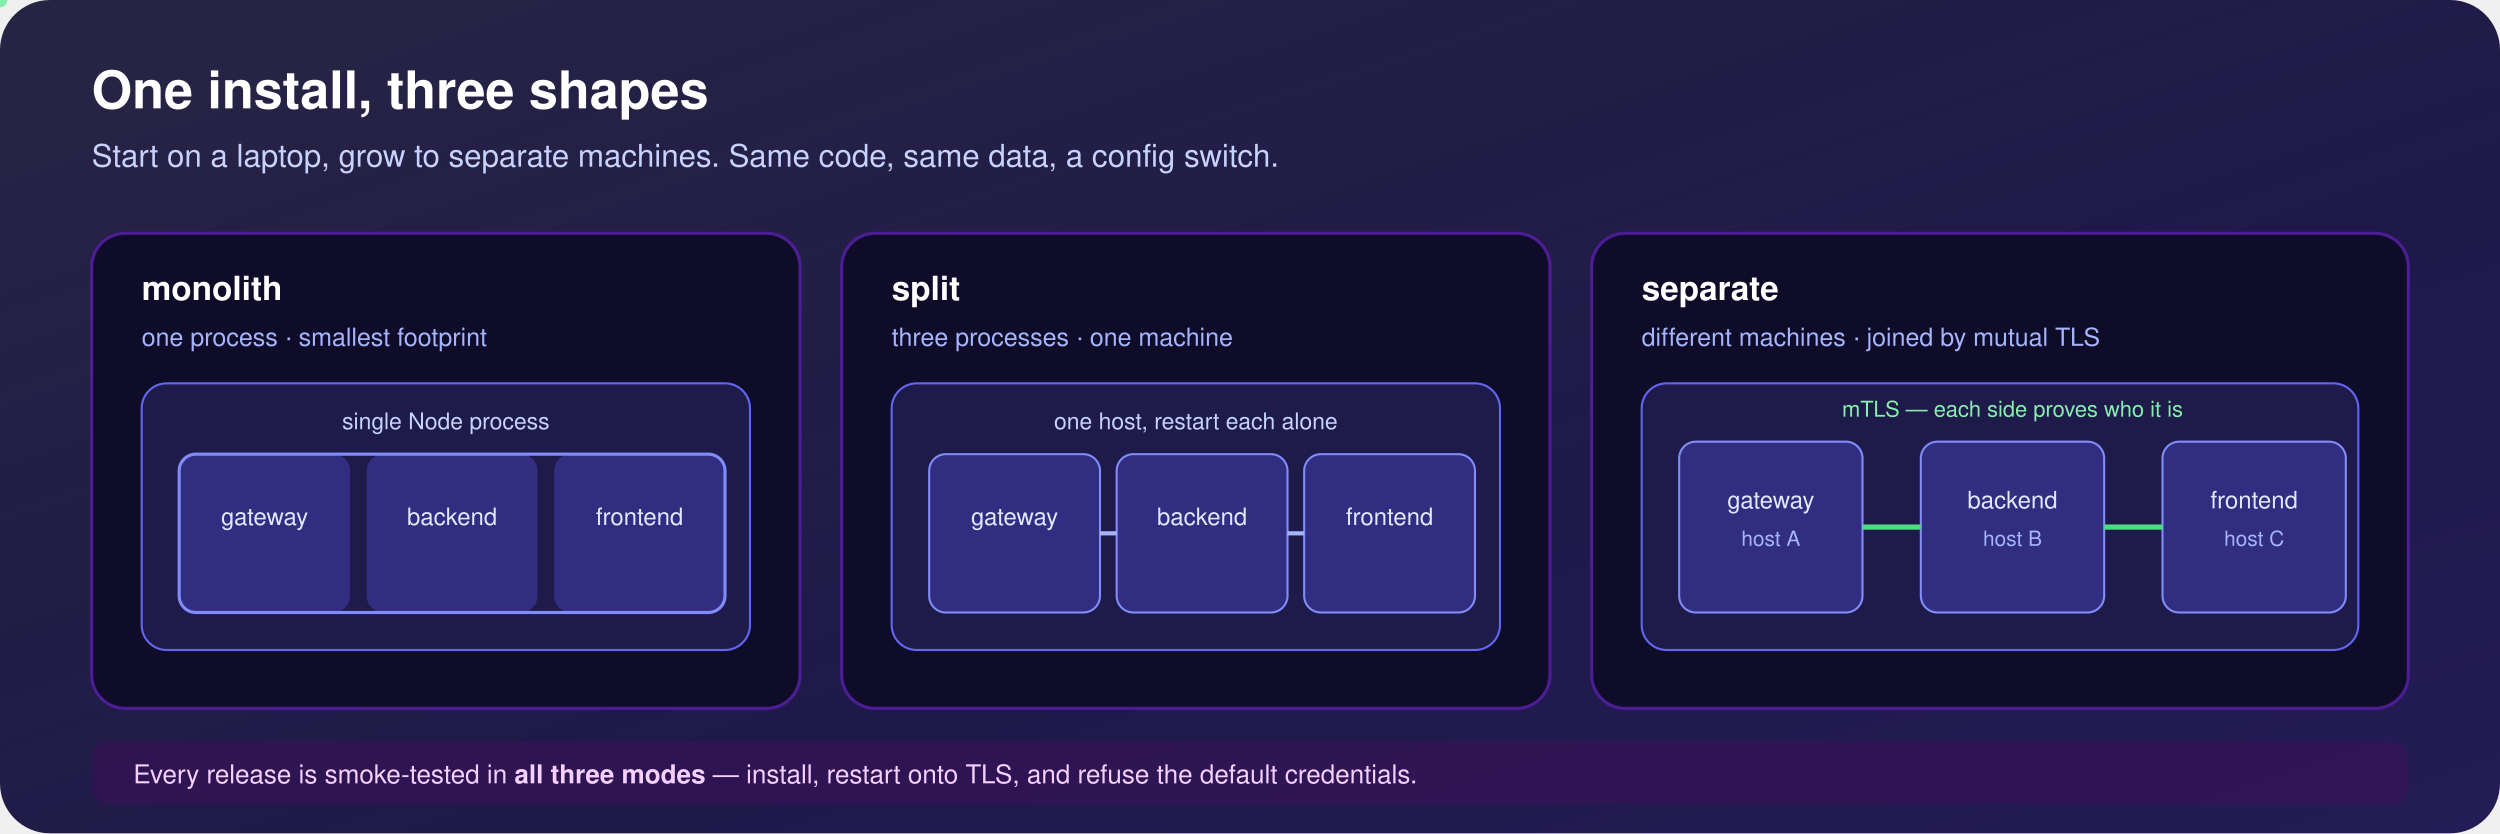
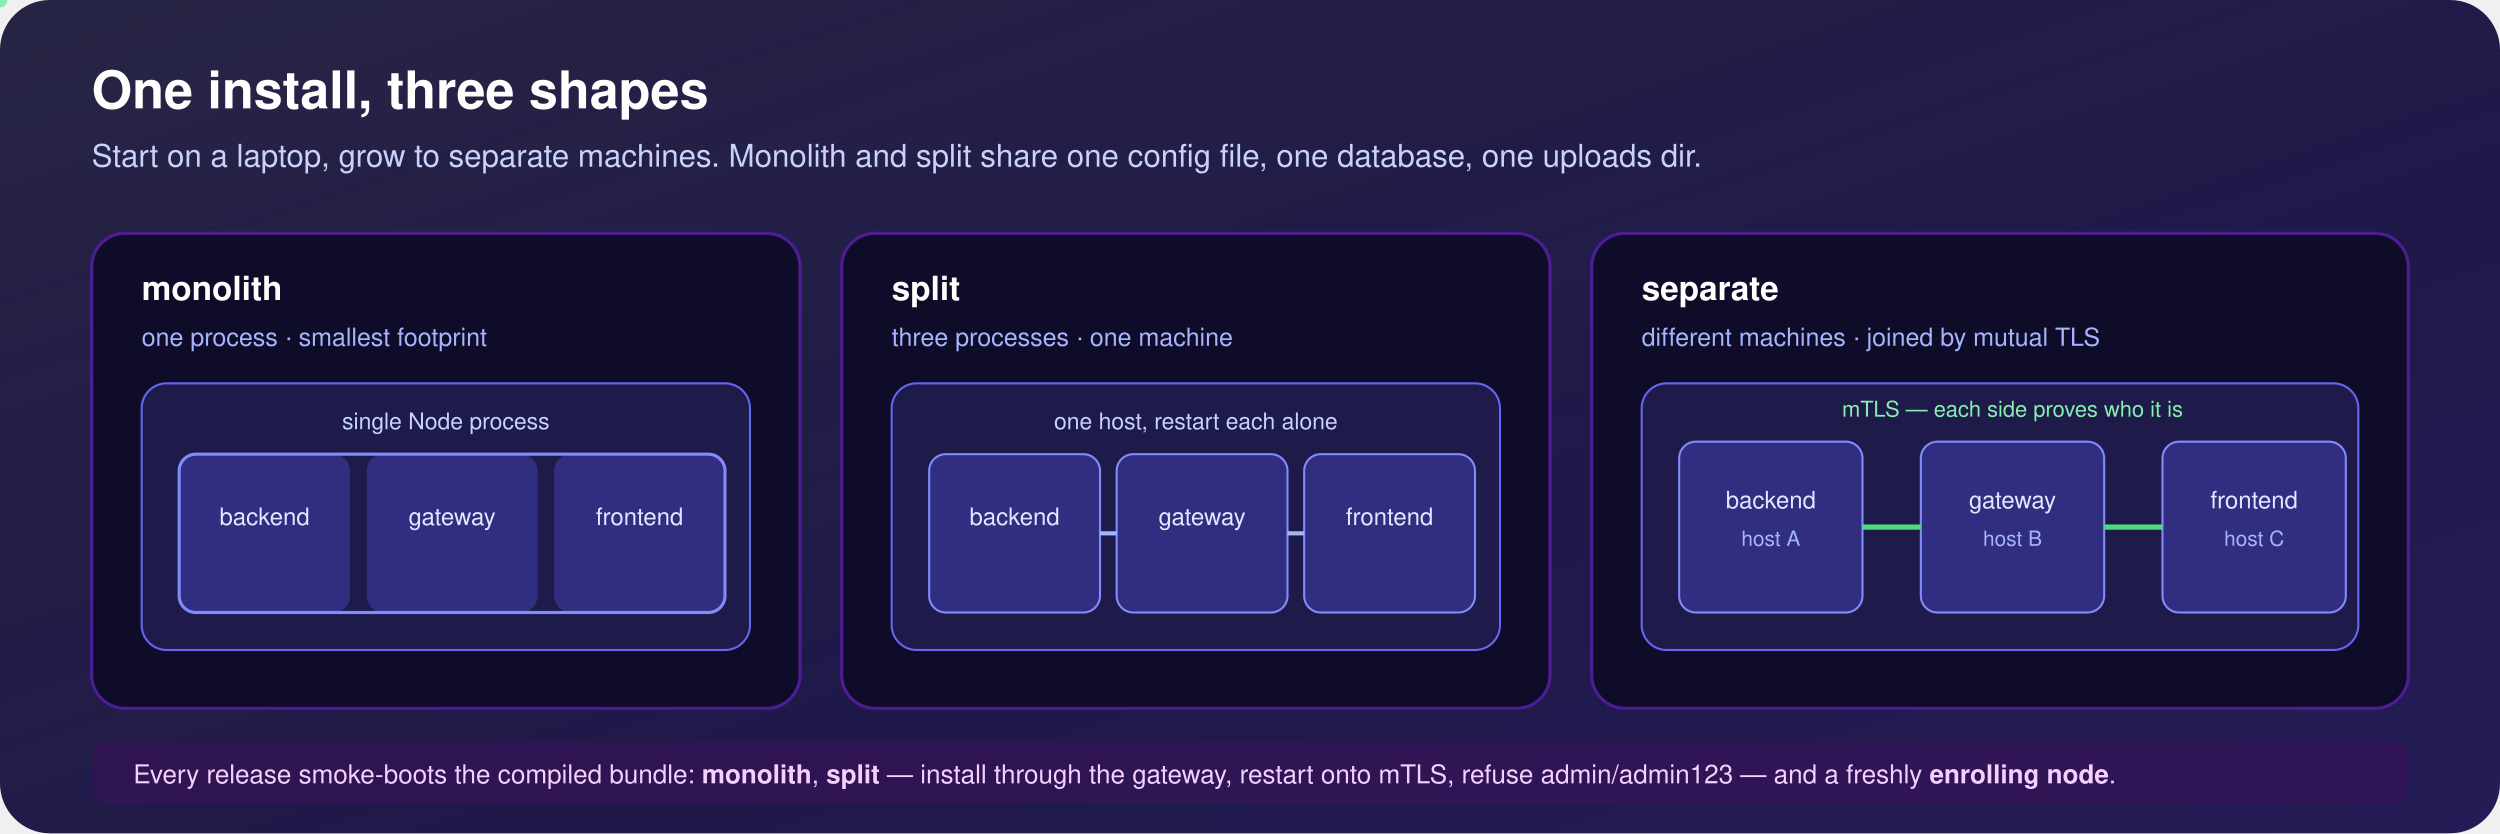
- <svg xmlns="http://www.w3.org/2000/svg" viewBox="0 0 1200 400" role="img" aria-label="The three WordJS deployment modes: monolith runs everything in one process; split runs the gateway, backend and frontend as separate processes on one machine; separate runs them on different machines joined by mutual TLS. The same install works in all three." font-family="'Segoe UI', Helvetica, Arial, sans-serif">
+ <svg xmlns="http://www.w3.org/2000/svg" viewBox="0 0 1200 400" role="img" aria-label="The three WordJS deployment modes: monolith runs everything in one process; split runs the gateway, backend and frontend as separate processes on one machine; separate runs them on different machines, with the backend and the frontend each joined to the gateway by mutual TLS. The same install works in all three." font-family="'Segoe UI', Helvetica, Arial, sans-serif">
  <defs>
    <linearGradient id="dm-bg" x1="0" y1="0" x2="1" y2="1">
      <stop offset="0" stop-color="#171436" />
      <stop offset="1" stop-color="#241c56" />
    </linearGradient>
    <linearGradient id="dm-sheen" x1="0" y1="0" x2="1" y2="1">
      <stop offset="0" stop-color="#ffffff" stop-opacity="0.07" />
      <stop offset="0.6" stop-color="#ffffff" stop-opacity="0" />
    </linearGradient>
  </defs>
  <rect width="1200" height="400" rx="24" fill="url(#dm-bg)" />
  <rect width="1200" height="400" rx="24" fill="url(#dm-sheen)" />
  <text x="44" y="52" fill="#ffffff" font-size="25" font-weight="700">One install, three shapes</text>
-   <text x="44" y="80" fill="#c7d2fe" font-size="15">Start on a laptop, grow to separate machines. Same code, same data, a config switch.</text>
+   <text x="44" y="80" fill="#c7d2fe" font-size="15">Start on a laptop, grow to separate machines. Monolith and split share one config file, one database, one uploads dir.</text>
  <g>
    <rect x="44" y="112" width="340" height="228" rx="16" fill="#0f0c29" stroke="#4c1d95" stroke-width="1.5" />
    <text x="68" y="144" fill="#ffffff" font-size="16" font-weight="700">monolith</text>
    <text x="68" y="166" fill="#a5b4fc" font-size="12">one process · smallest footprint</text>
    <rect x="68" y="184" width="292" height="128" rx="12" fill="#1e1b4b" stroke="#6366f1" stroke-dasharray="0" />
    <text x="214" y="206" fill="#c7d2fe" font-size="11" text-anchor="middle">single Node process</text>
    <rect x="86" y="218" width="82" height="76" rx="8" fill="#312e81" />
-     <text x="127" y="252" fill="#e0e7ff" font-size="11.5" text-anchor="middle">gateway</text>
+     <text x="127" y="252" fill="#e0e7ff" font-size="11.5" text-anchor="middle">backend</text>
    <rect x="176" y="218" width="82" height="76" rx="8" fill="#312e81" />
-     <text x="217" y="252" fill="#e0e7ff" font-size="11.5" text-anchor="middle">backend</text>
+     <text x="217" y="252" fill="#e0e7ff" font-size="11.5" text-anchor="middle">gateway</text>
    <rect x="266" y="218" width="82" height="76" rx="8" fill="#312e81" />
    <text x="307" y="252" fill="#e0e7ff" font-size="11.5" text-anchor="middle">frontend</text>
    <rect x="86" y="218" width="262" height="76" rx="8" fill="none" stroke="#818cf8" stroke-width="1.5">
      <animate attributeName="stroke-opacity" values="0.3;0.9;0.3" dur="3s" repeatCount="indefinite" />
    </rect>
  </g>
  <g>
    <rect x="404" y="112" width="340" height="228" rx="16" fill="#0f0c29" stroke="#4c1d95" stroke-width="1.5" />
    <text x="428" y="144" fill="#ffffff" font-size="16" font-weight="700">split</text>
    <text x="428" y="166" fill="#a5b4fc" font-size="12">three processes · one machine</text>
    <rect x="428" y="184" width="292" height="128" rx="12" fill="#1e1b4b" stroke="#6366f1" />
    <text x="574" y="206" fill="#c7d2fe" font-size="11" text-anchor="middle">one host, restart each alone</text>
    <rect x="446" y="218" width="82" height="76" rx="8" fill="#312e81" stroke="#818cf8" />
-     <text x="487" y="252" fill="#e0e7ff" font-size="11.5" text-anchor="middle">gateway</text>
+     <text x="487" y="252" fill="#e0e7ff" font-size="11.5" text-anchor="middle">backend</text>
    <rect x="536" y="218" width="82" height="76" rx="8" fill="#312e81" stroke="#818cf8" />
-     <text x="577" y="252" fill="#e0e7ff" font-size="11.5" text-anchor="middle">backend</text>
+     <text x="577" y="252" fill="#e0e7ff" font-size="11.5" text-anchor="middle">gateway</text>
    <rect x="626" y="218" width="82" height="76" rx="8" fill="#312e81" stroke="#818cf8" />
    <text x="667" y="252" fill="#e0e7ff" font-size="11.5" text-anchor="middle">frontend</text>
    <line x1="528" y1="256" x2="536" y2="256" stroke="#a5b4fc" stroke-width="2" />
    <line x1="618" y1="256" x2="626" y2="256" stroke="#a5b4fc" stroke-width="2" />
  </g>
  <g>
    <rect x="764" y="112" width="392" height="228" rx="16" fill="#0f0c29" stroke="#4c1d95" stroke-width="1.5" />
    <text x="788" y="144" fill="#ffffff" font-size="16" font-weight="700">separate</text>
    <text x="788" y="166" fill="#a5b4fc" font-size="12">different machines · joined by mutual TLS</text>
    <rect x="788" y="184" width="344" height="128" rx="12" fill="#1e1b4b" stroke="#6366f1" />
    <rect x="806" y="212" width="88" height="82" rx="8" fill="#312e81" stroke="#818cf8" />
-     <text x="850" y="244" fill="#e0e7ff" font-size="11.5" text-anchor="middle">gateway</text>
+     <text x="850" y="244" fill="#e0e7ff" font-size="11.5" text-anchor="middle">backend</text>
    <text x="850" y="262" fill="#a5b4fc" font-size="10" text-anchor="middle">host A</text>
    <rect x="922" y="212" width="88" height="82" rx="8" fill="#312e81" stroke="#818cf8" />
-     <text x="966" y="244" fill="#e0e7ff" font-size="11.5" text-anchor="middle">backend</text>
+     <text x="966" y="244" fill="#e0e7ff" font-size="11.5" text-anchor="middle">gateway</text>
    <text x="966" y="262" fill="#a5b4fc" font-size="10" text-anchor="middle">host B</text>
    <rect x="1038" y="212" width="88" height="82" rx="8" fill="#312e81" stroke="#818cf8" />
    <text x="1082" y="244" fill="#e0e7ff" font-size="11.5" text-anchor="middle">frontend</text>
    <text x="1082" y="262" fill="#a5b4fc" font-size="10" text-anchor="middle">host C</text>
    <line x1="894" y1="253" x2="922" y2="253" stroke="#4ade80" stroke-width="2.5" />
    <line x1="1010" y1="253" x2="1038" y2="253" stroke="#4ade80" stroke-width="2.5" />
    <circle r="3.5" fill="#86efac">
      <animateMotion dur="2.4s" repeatCount="indefinite" path="M894,253 L922,253" />
    </circle>
    <circle r="3.5" fill="#86efac">
      <animateMotion dur="2.4s" begin="0.4s" repeatCount="indefinite" path="M1010,253 L1038,253" />
    </circle>
    <text x="966" y="200" fill="#86efac" font-size="10.5" text-anchor="middle">mTLS — each side proves who it is</text>
  </g>
  <g>
    <rect x="44" y="356" width="1112" height="30" rx="8" fill="#3b1259" fill-opacity="0.55" />
    <text x="64" y="376" fill="#f5d0fe" font-size="12.5">
-       Every release is smoke-tested in <tspan font-weight="700">all three modes</tspan> — install, restart onto TLS, and refuse the default credentials.
+       Every release smoke-boots the compiled bundle: <tspan font-weight="700">monolith</tspan>, <tspan font-weight="700">split</tspan> — install through the gateway, restart onto mTLS, refuse admin/admin123 — and a freshly <tspan font-weight="700">enrolling node</tspan>.
    </text>
  </g>
</svg>
